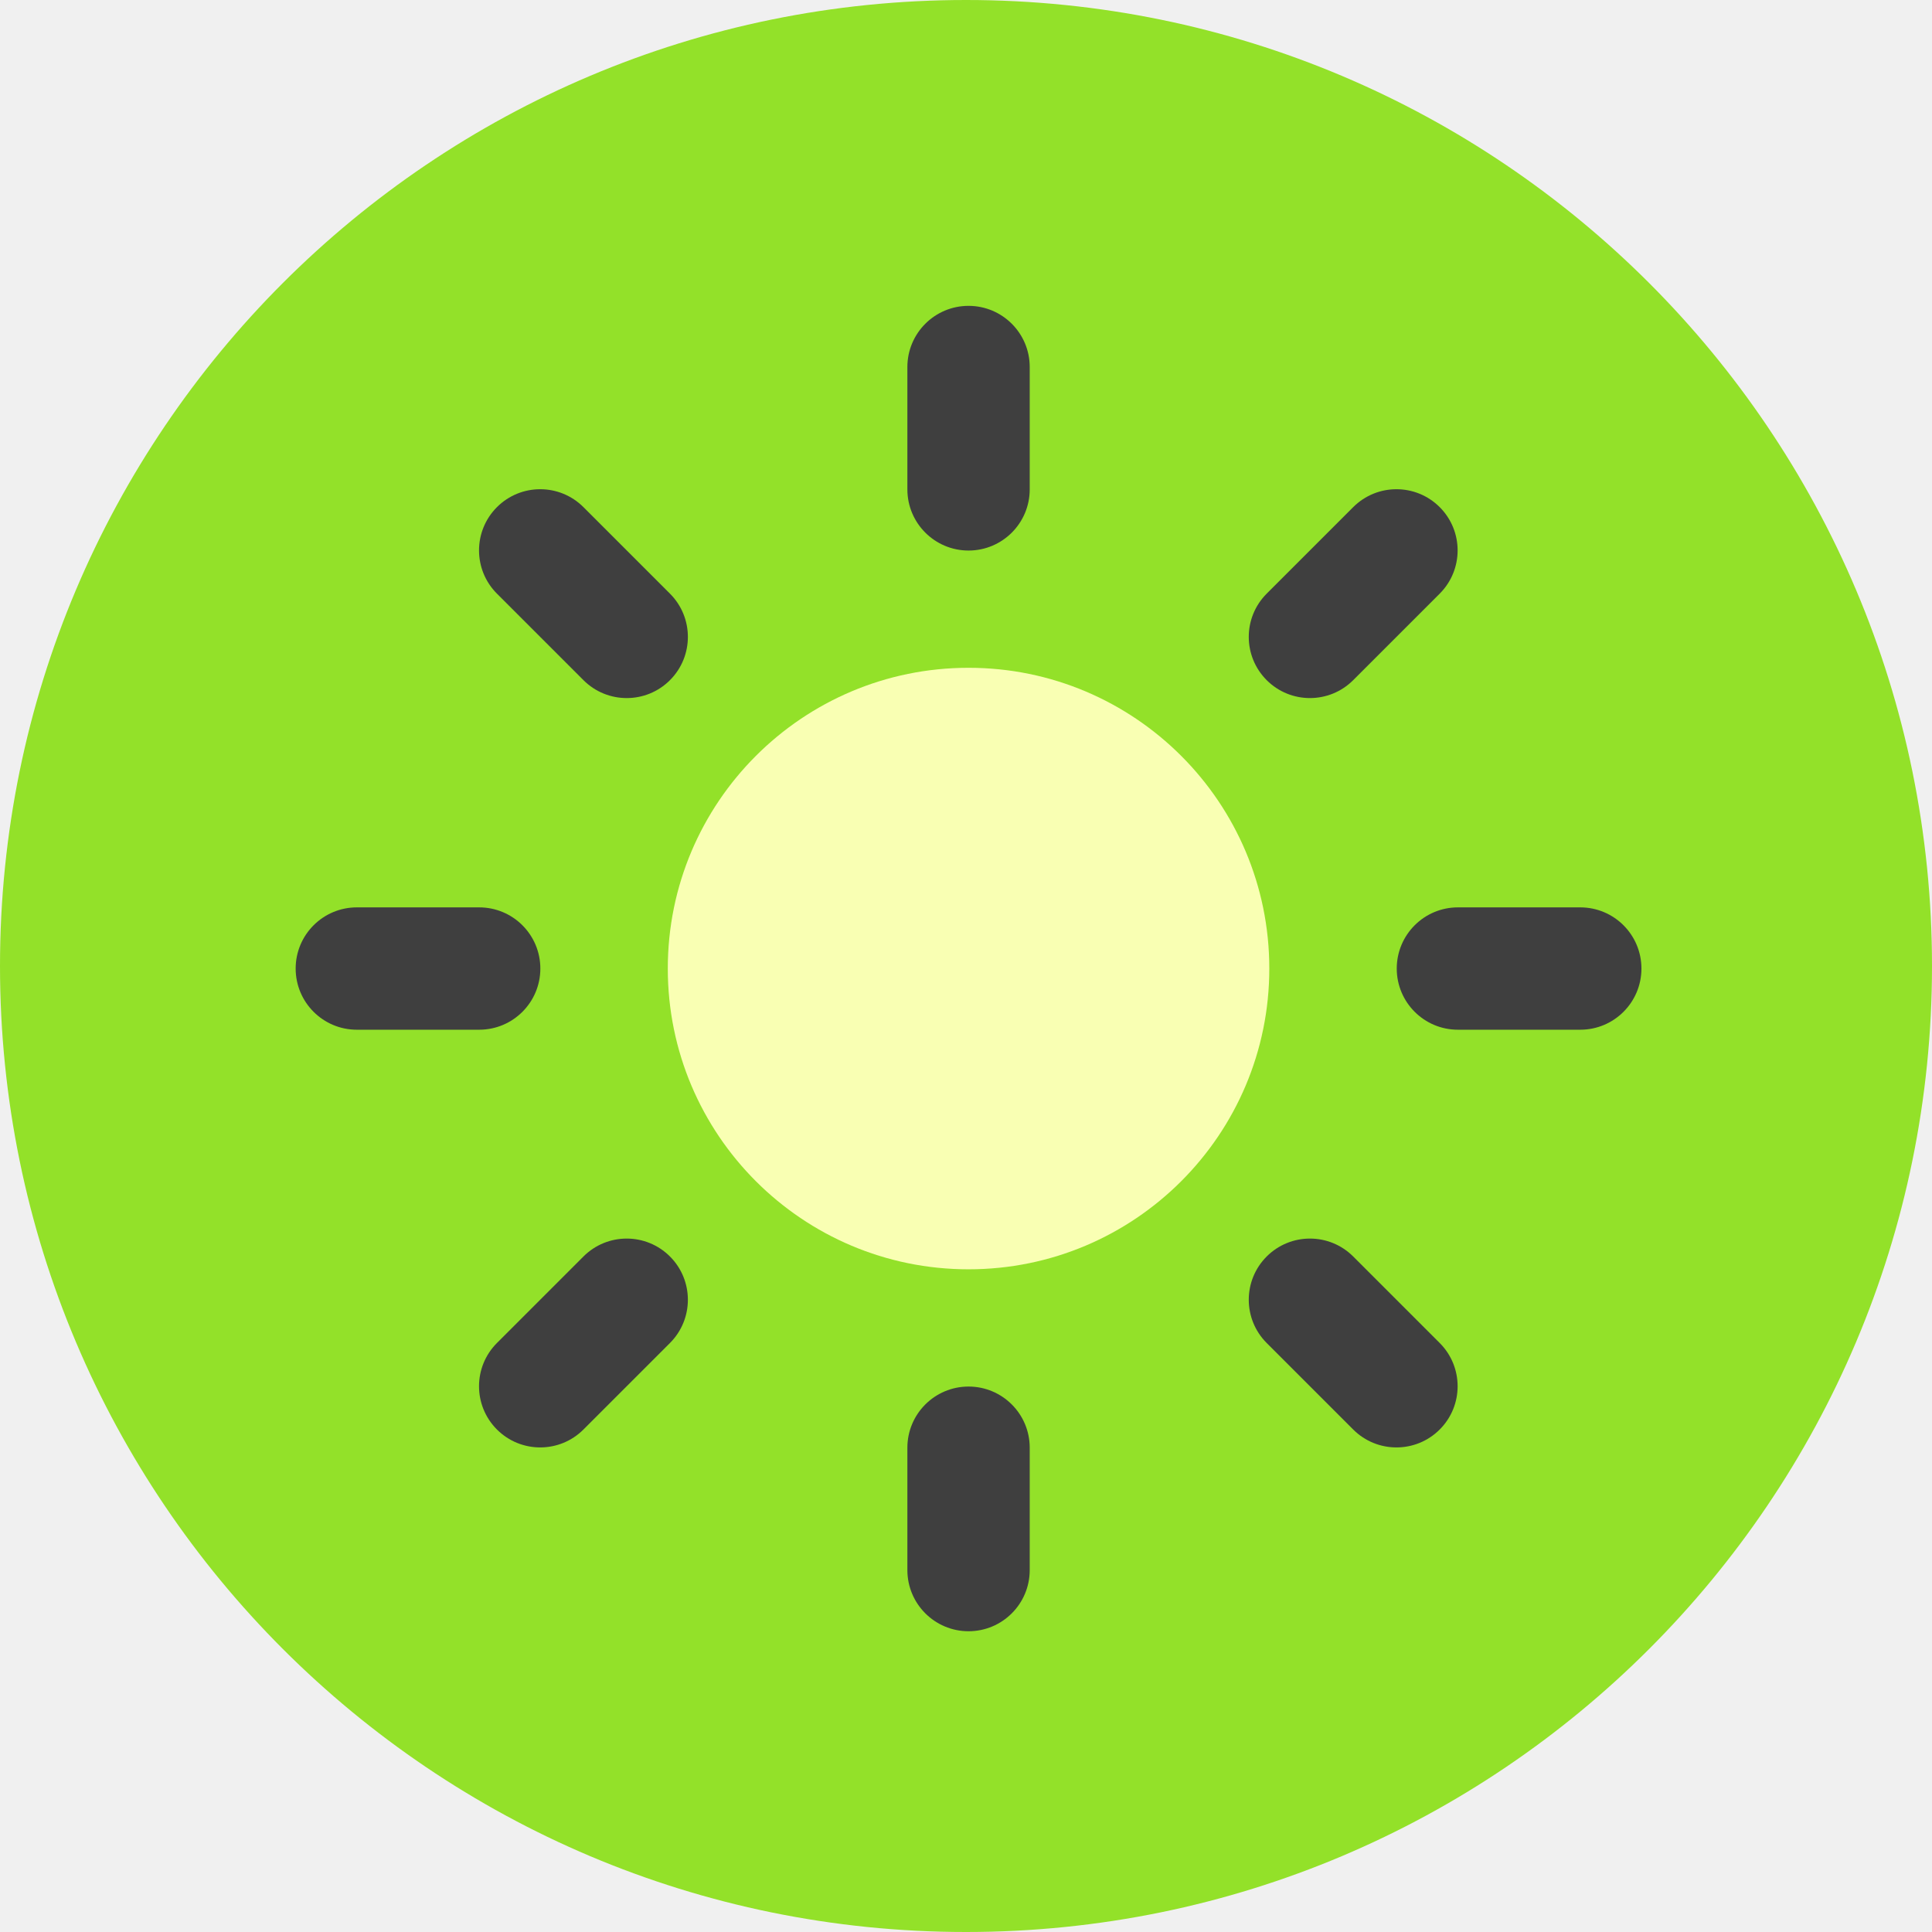
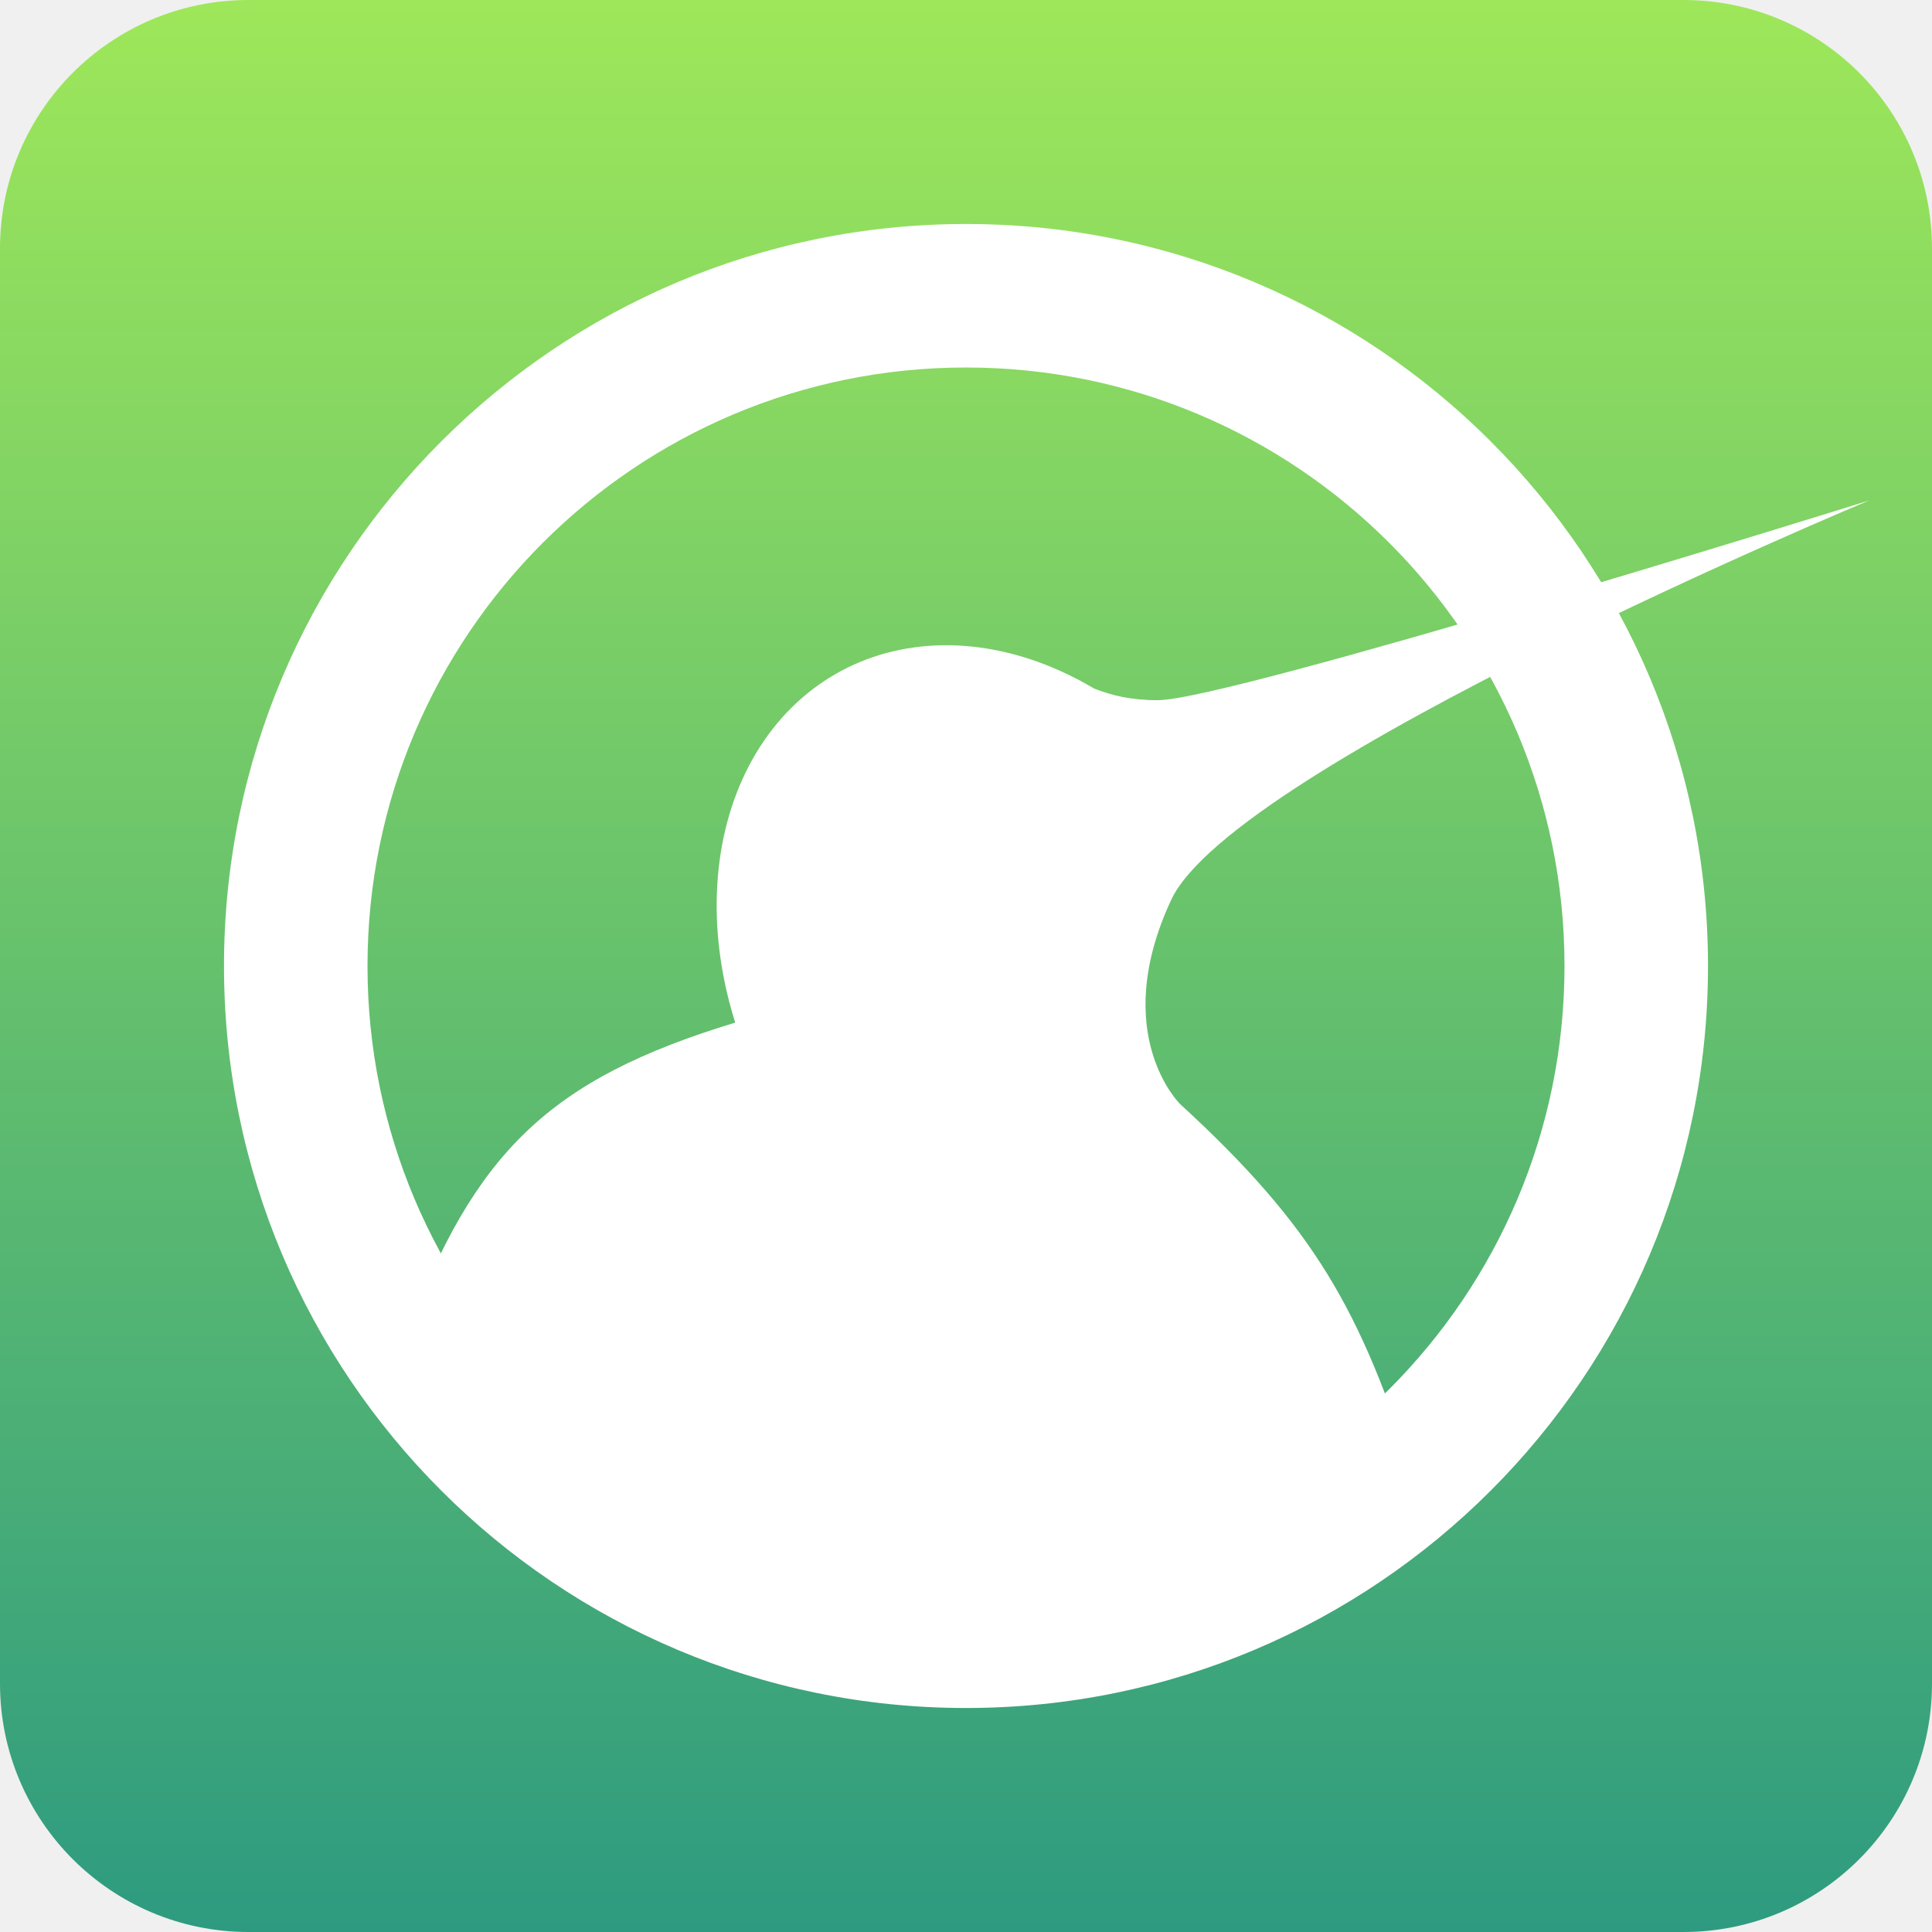
- <svg xmlns="http://www.w3.org/2000/svg" width="379" height="379" viewBox="0 0 379 379" fill="none">
-   <rect width="379" height="379" rx="189.5" fill="#93E129" />
-   <circle cx="189" cy="189.5" r="161" fill="#93E129" />
-   <circle cx="190" cy="190" r="59" fill="#F9FFB3" />
-   <rect x="178" y="108" width="48" height="24" rx="12" transform="rotate(-90 178 108)" fill="#3F3F3F" />
-   <rect x="240" y="124.941" width="48" height="24" rx="12" transform="rotate(-45 240 124.941)" fill="#3F3F3F" />
-   <rect x="256.971" y="238" width="48" height="24" rx="12" transform="rotate(45 256.971 238)" fill="#3F3F3F" />
-   <rect x="105.971" y="91" width="48" height="24" rx="12" transform="rotate(45 105.971 91)" fill="#3F3F3F" />
-   <rect x="89" y="271.941" width="48" height="24" rx="12" transform="rotate(-45 89 271.941)" fill="#3F3F3F" />
-   <rect x="274" y="178" width="48" height="24" rx="12" fill="#3F3F3F" />
-   <rect x="58" y="178" width="48" height="24" rx="12" fill="#3F3F3F" />
-   <rect x="178" y="320" width="48" height="24" rx="12" transform="rotate(-90 178 320)" fill="#3F3F3F" />
+ <svg xmlns="http://www.w3.org/2000/svg" width="552" height="552" viewBox="0 0 552 552" fill="none">
+   <rect width="552" height="552" rx="71" fill="url(#paint0_linear_258_64)" />
+   <path fill-rule="evenodd" clip-rule="evenodd" d="M276 488C393.084 488 488 393.084 488 276C488 158.916 393.084 64 276 64C158.916 64 64 158.916 64 276C64 393.084 158.916 488 276 488ZM276 447C370.441 447 447 370.441 447 276C447 181.559 370.441 105 276 105C181.559 105 105 181.559 105 276C105 370.441 181.559 447 276 447Z" fill="white" />
+   <path fill-rule="evenodd" clip-rule="evenodd" d="M312.615 196.735C309.452 194.854 306.221 193.17 302.941 191.694C291.833 186.697 280.39 184.2 269.329 184.359C258.268 184.518 247.828 187.329 238.664 192.618C229.5 197.906 221.81 205.556 216.076 215.089C210.342 224.622 206.689 235.832 205.344 248.014C204 260.197 204.994 273.09 208.264 285.885C208.803 287.994 209.402 290.092 210.059 292.177C156.687 308.37 135.565 329.362 116 381.491C116 381.491 191.962 465.207 257.043 471.887C317.295 478.07 403.856 421.88 403.856 421.88C388.946 374.673 375.63 350.703 337.181 315.457C337.181 315.457 316.748 295.5 334.617 257.117C352.485 218.733 534 143 534 143C534 143 351.285 200.058 330.77 200.058C323.019 200.058 317.647 198.686 312.615 196.735Z" fill="white" />
+   <defs>
+     <linearGradient id="paint0_linear_258_64" x1="276" y1="0" x2="276" y2="552" gradientUnits="userSpaceOnUse">
+       <stop stop-color="#9EE75A" />
+       <stop offset="1" stop-color="#2E9B80" />
+     </linearGradient>
+   </defs>
</svg>
